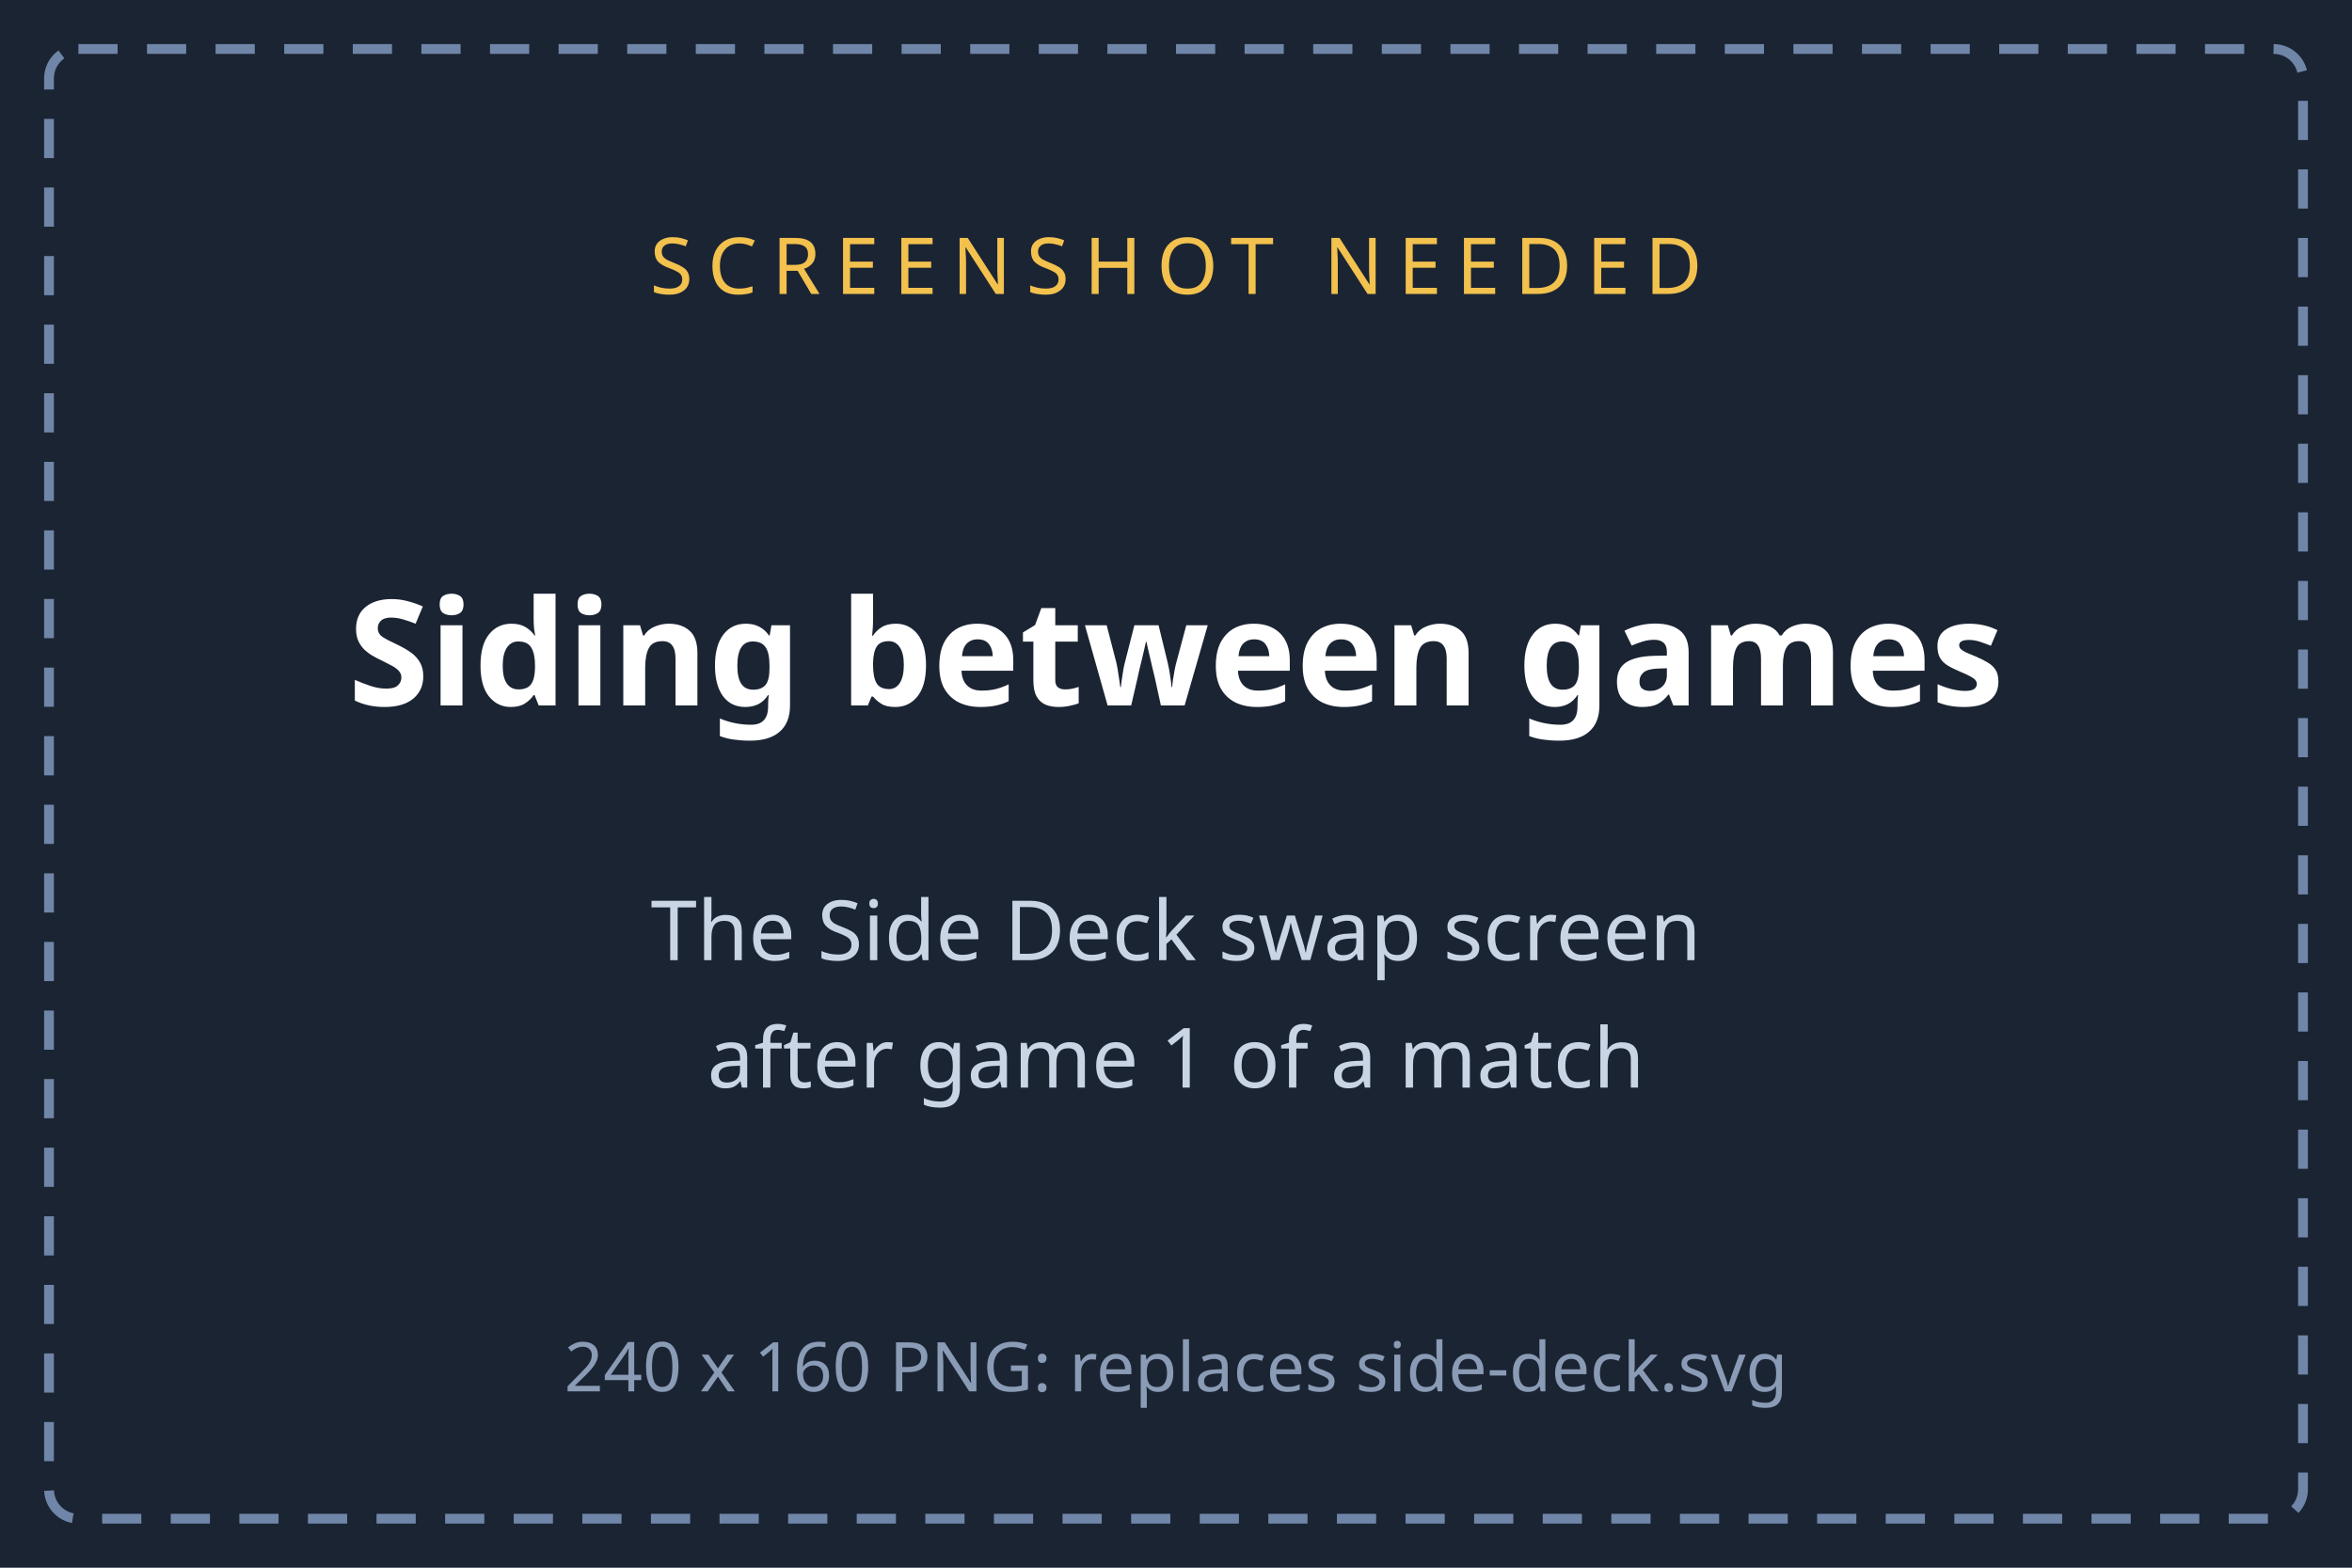
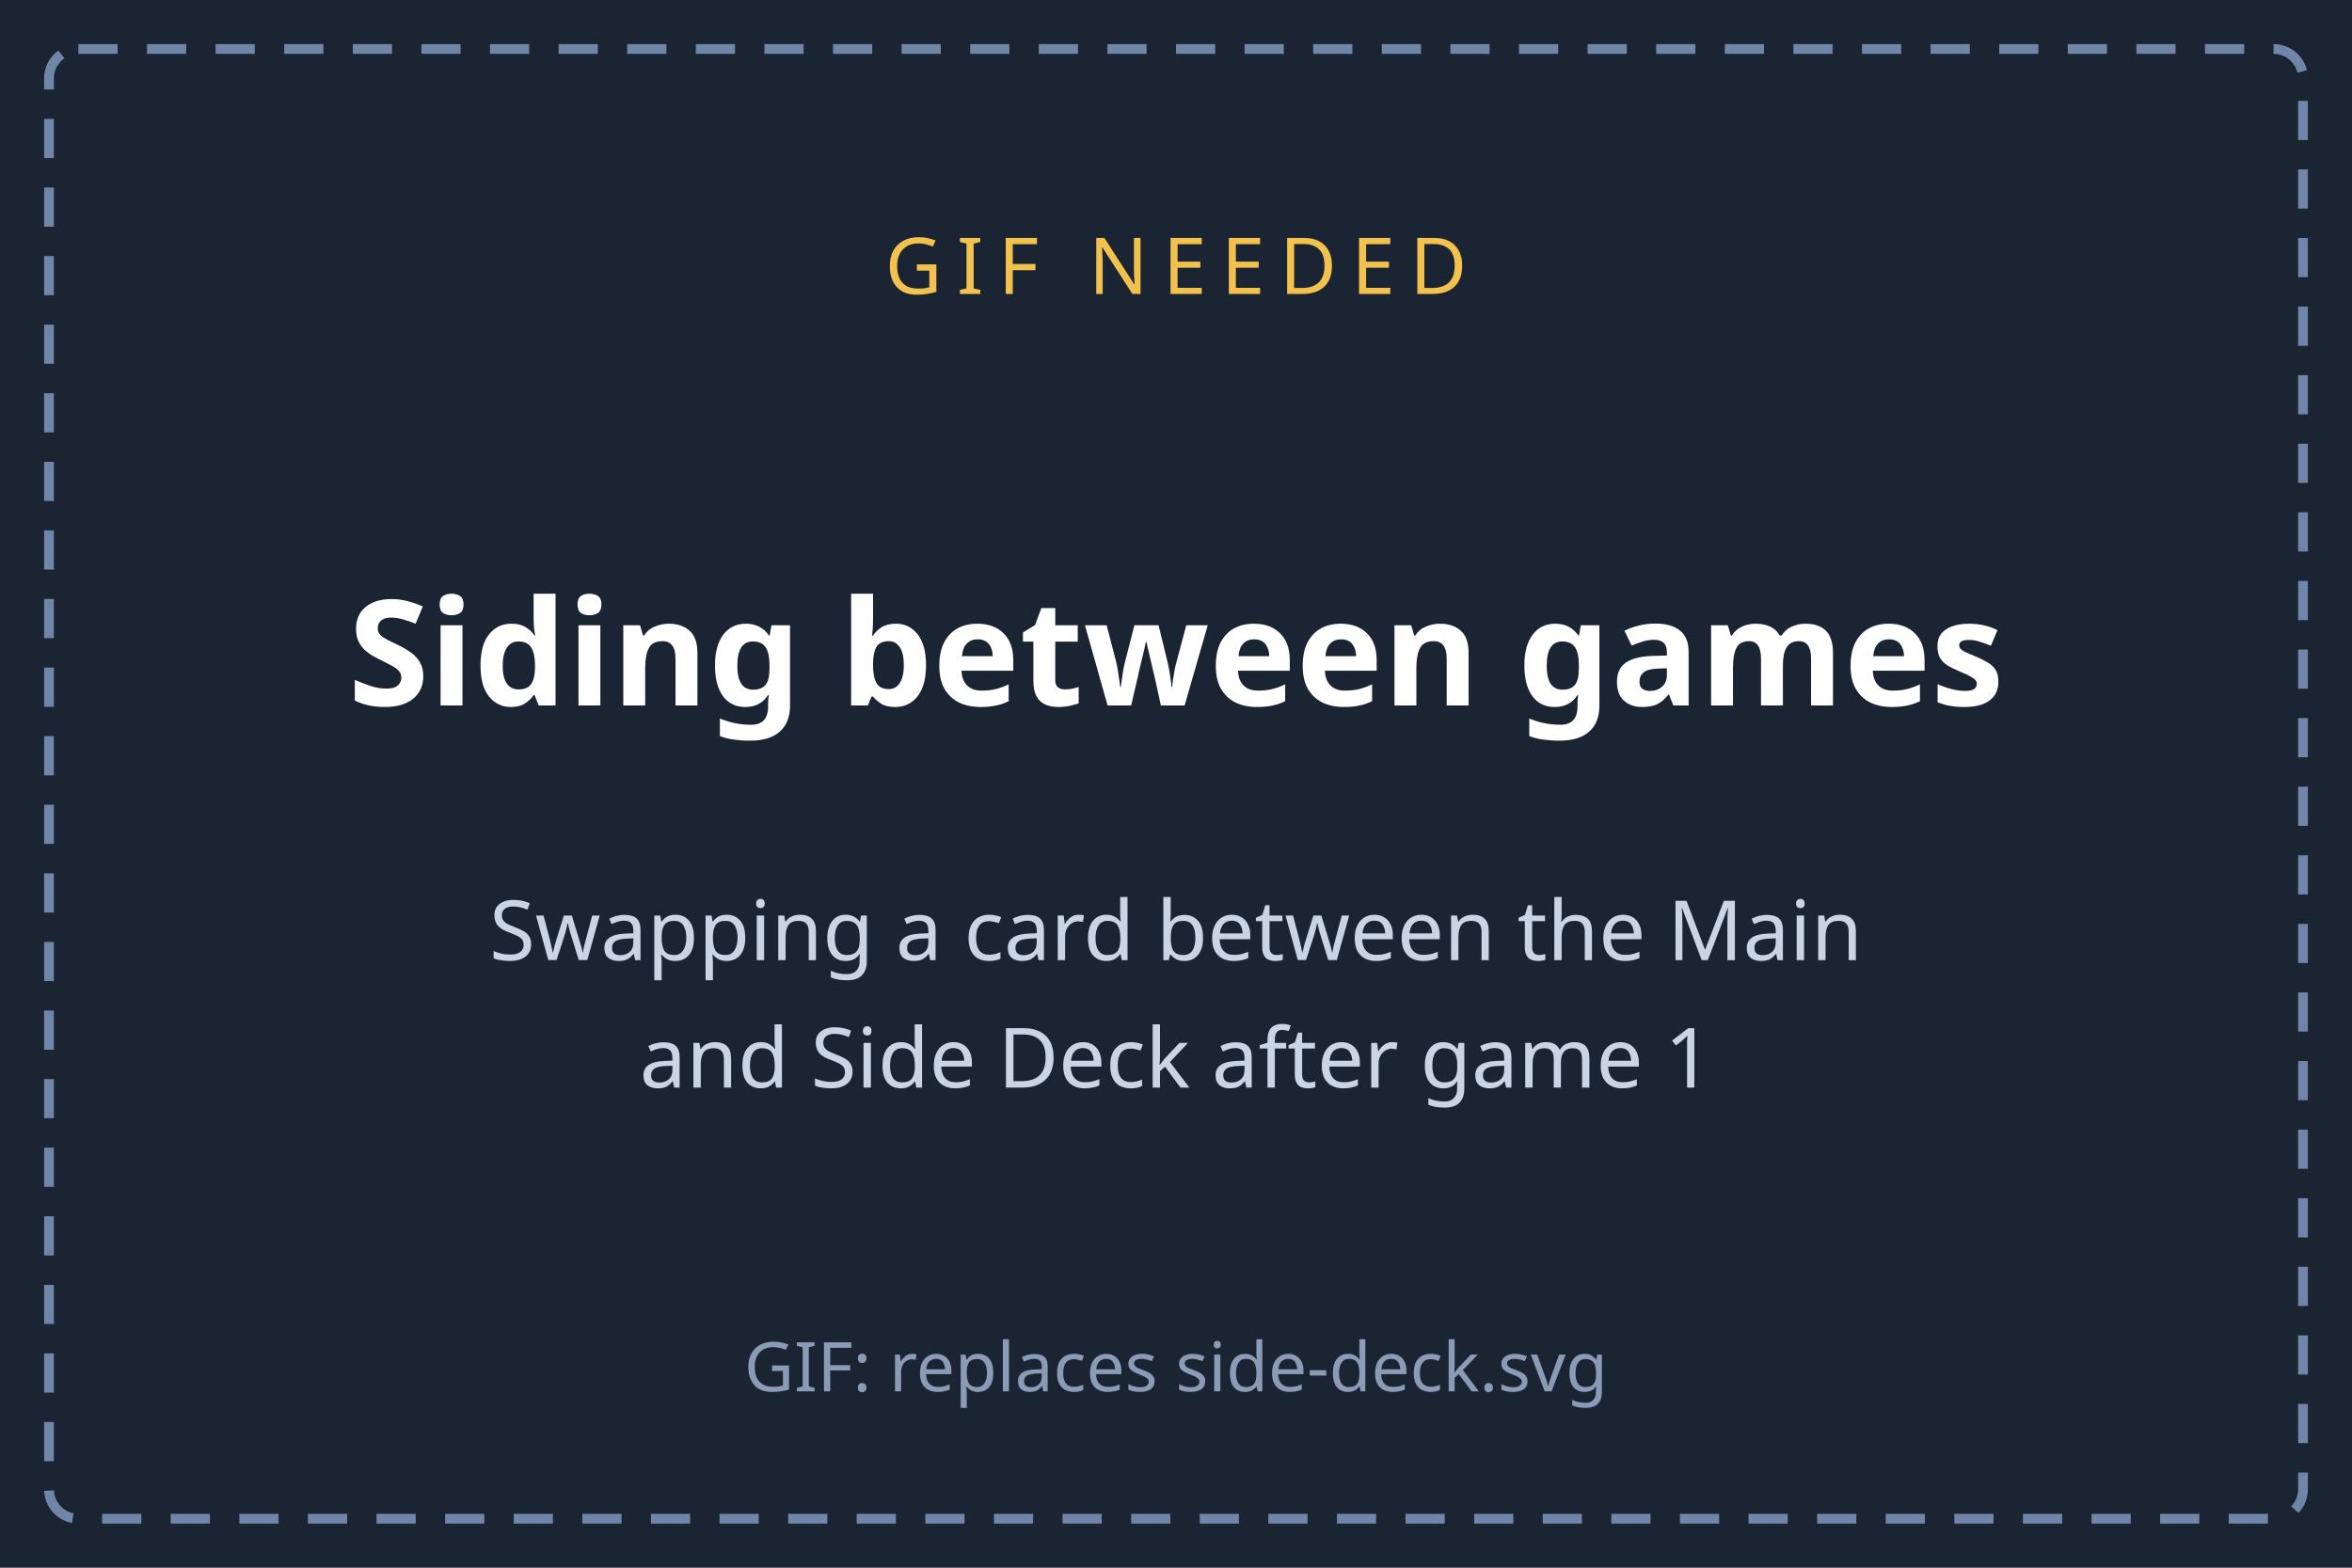
<svg xmlns="http://www.w3.org/2000/svg" viewBox="0 0 240 160" width="480" height="320" role="img" aria-label="Placeholder: Siding between games">
  <rect width="240" height="160" fill="#1b2433" />
  <rect x="5" y="5" width="230" height="150" rx="3" fill="none" stroke="#6f86a8" stroke-width="1" stroke-dasharray="4 3" />
-   <text x="120" y="30" text-anchor="middle" font-family="Verdana, sans-serif" font-size="8" letter-spacing="1.5" fill="#f2c14e">SCREENSHOT NEEDED</text>
+   <text x="120" y="30" text-anchor="middle" font-family="Verdana, sans-serif" font-size="8" letter-spacing="1.5" fill="#f2c14e">GIF NEEDED</text>
  <text x="120" y="72" text-anchor="middle" font-family="Verdana, sans-serif" font-size="15" font-weight="bold" fill="#ffffff">Siding between games</text>
-   <text x="120" y="98" text-anchor="middle" font-family="Verdana, sans-serif" font-size="8.5" fill="#c9d4e5">The Side Deck swap screen</text>
-   <text x="120" y="111" text-anchor="middle" font-family="Verdana, sans-serif" font-size="8.5" fill="#c9d4e5">after game 1 of a match</text>
-   <text x="120" y="142" text-anchor="middle" font-family="Verdana, sans-serif" font-size="7" fill="#8a9bb5">240 x 160 PNG: replaces side-deck.svg</text>
+   <text x="120" y="98" text-anchor="middle" font-family="Verdana, sans-serif" font-size="8.5" fill="#c9d4e5">Swapping a card between the Main</text>
+   <text x="120" y="111" text-anchor="middle" font-family="Verdana, sans-serif" font-size="8.5" fill="#c9d4e5">and Side Deck after game 1</text>
+   <text x="120" y="142" text-anchor="middle" font-family="Verdana, sans-serif" font-size="7" fill="#8a9bb5">GIF: replaces side-deck.svg</text>
</svg>
